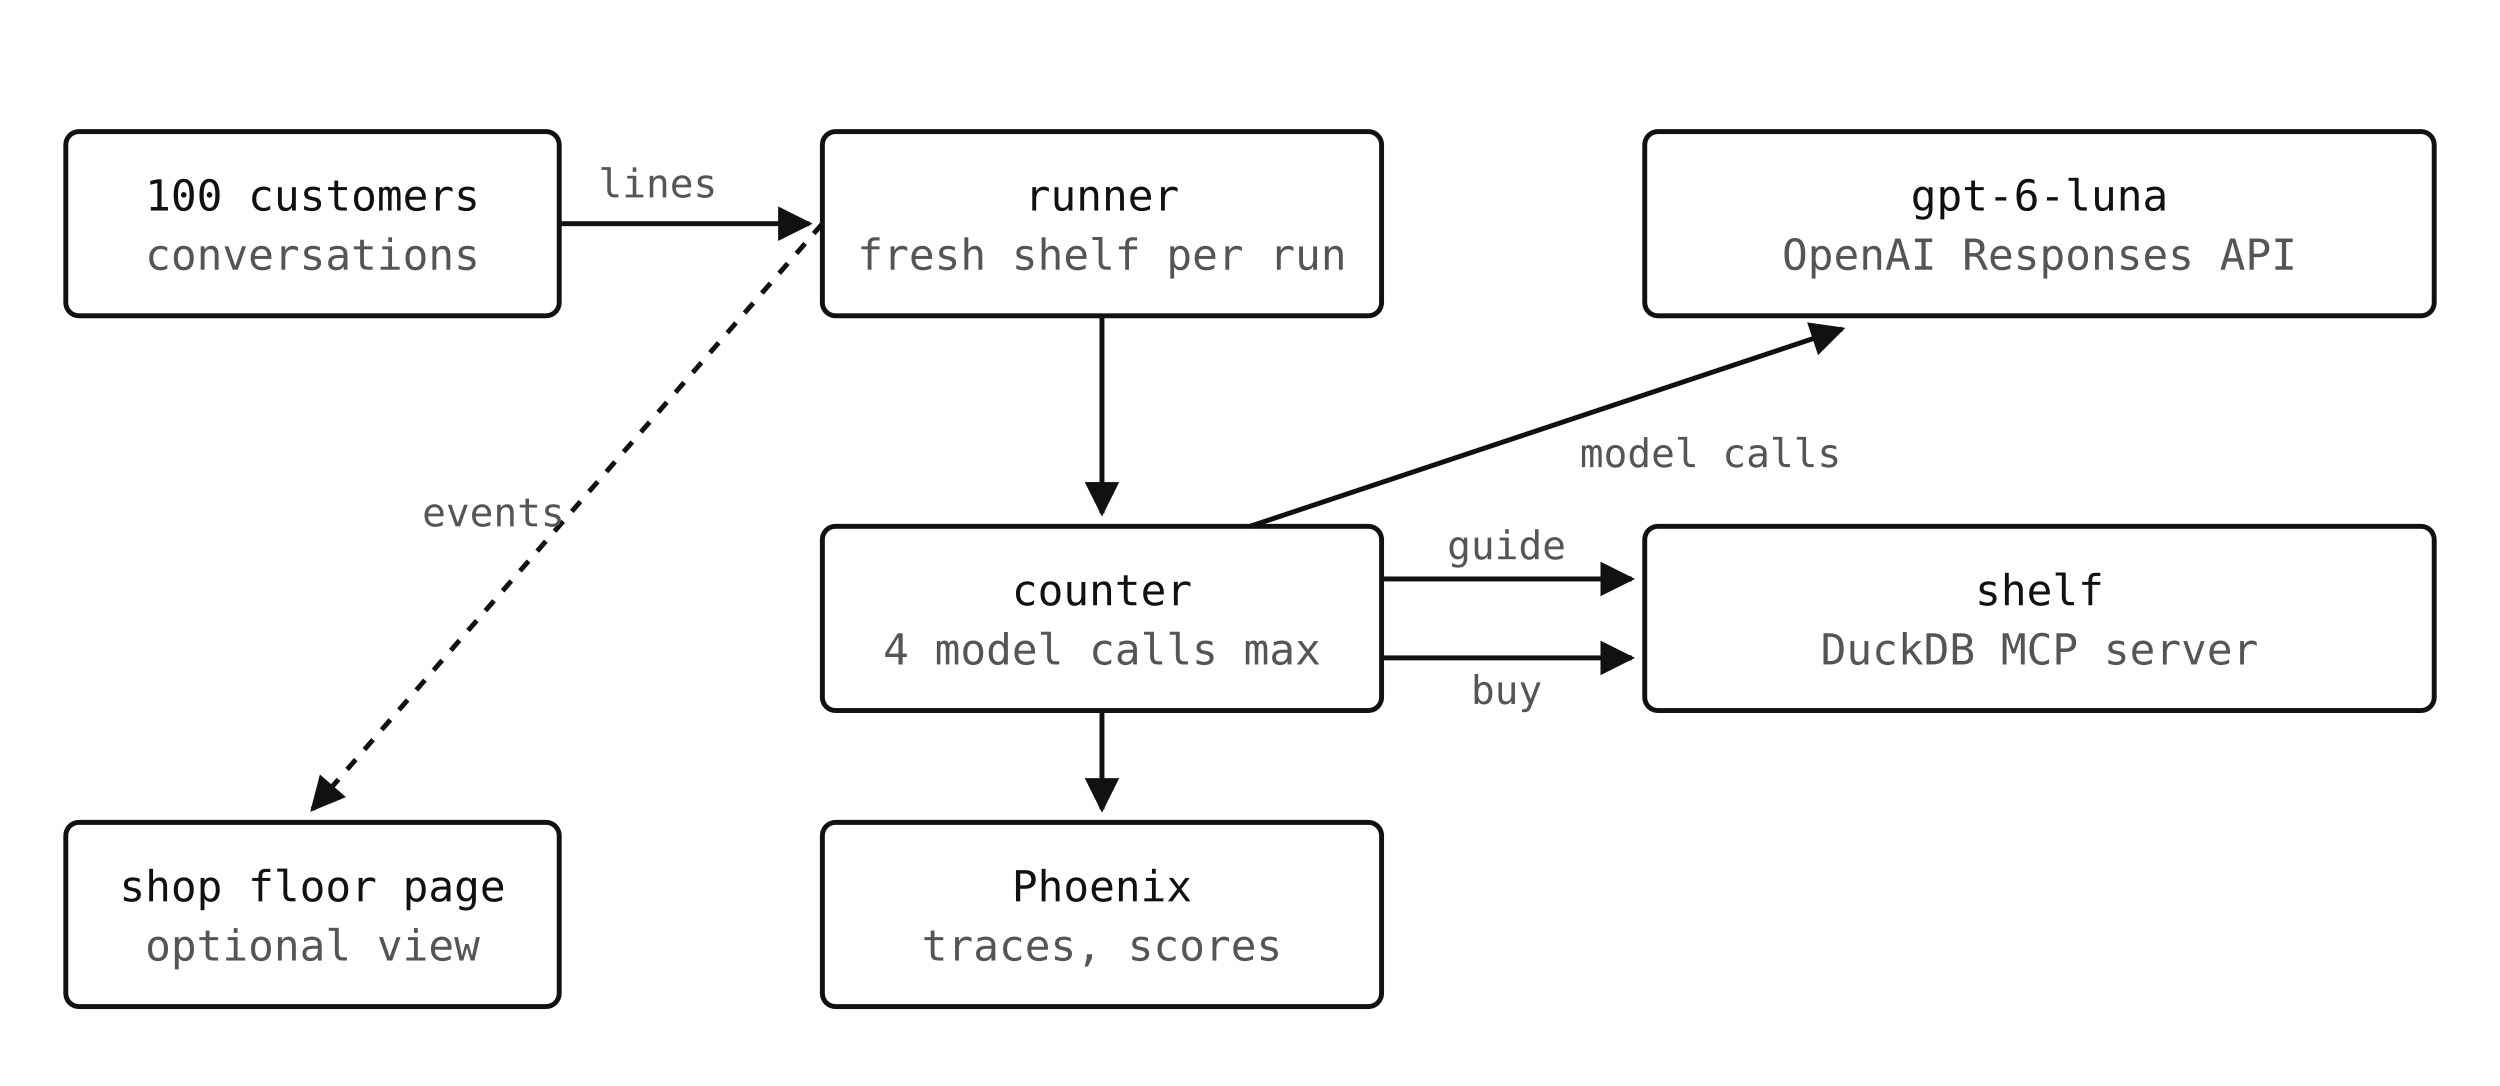
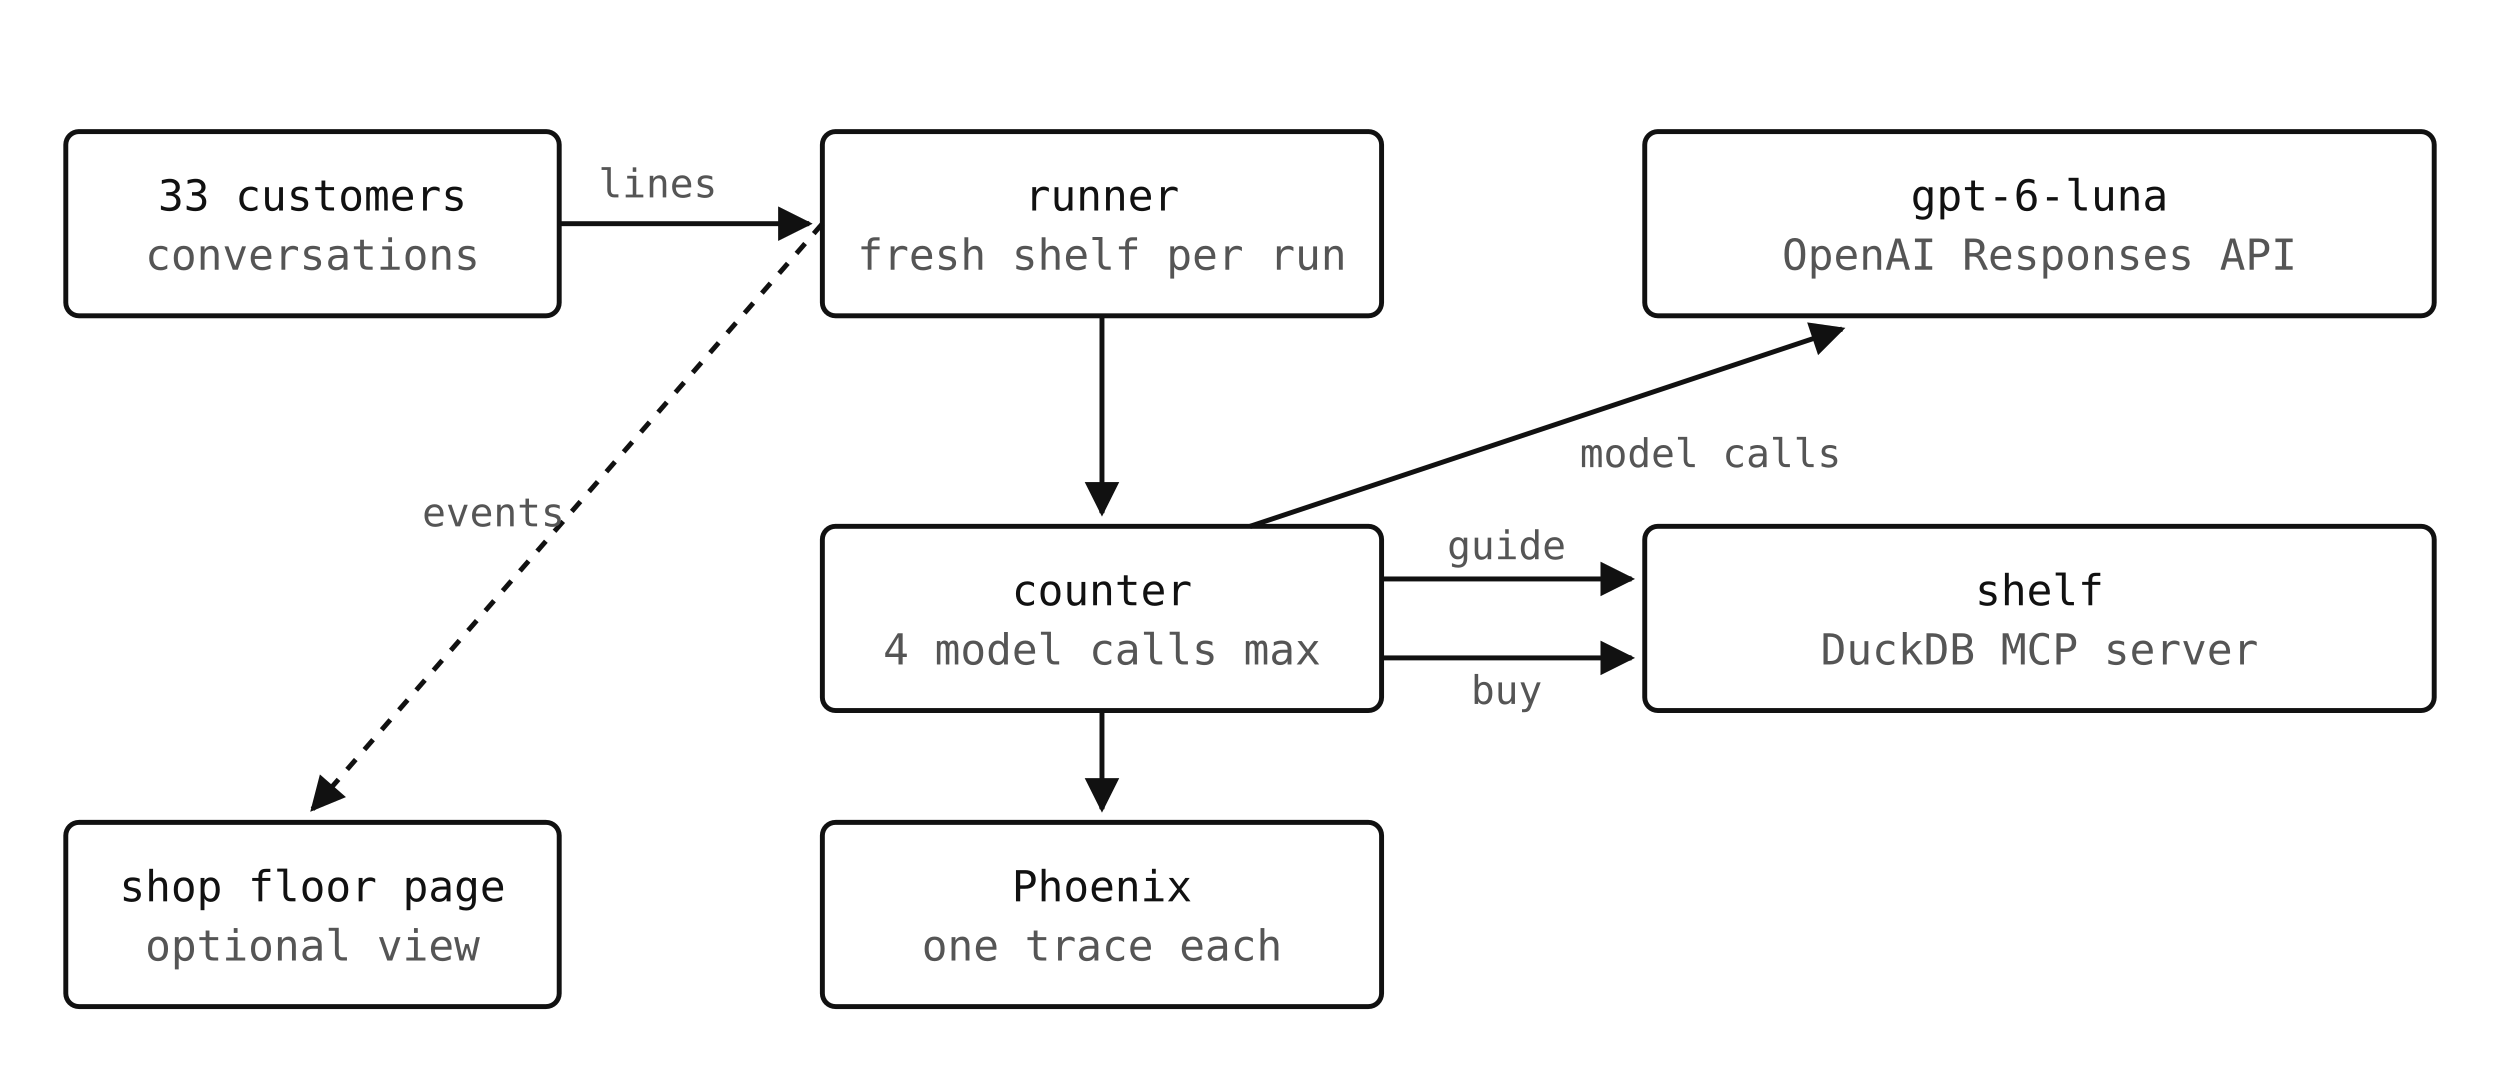
<svg xmlns="http://www.w3.org/2000/svg" viewBox="0 0 760 330" role="img" aria-labelledby="setup-title setup-desc" font-family="ui-monospace, SFMono-Regular, Menlo, monospace" font-size="13" fill="#111">
  <defs>
    <marker id="arrow" viewBox="0 0 10 10" refX="9" refY="5" markerWidth="7" markerHeight="7" orient="auto-start-reverse">
      <path d="M0,0 L10,5 L0,10 z" fill="#111" />
    </marker>
  </defs>
  <g fill="none" stroke="#111" stroke-width="1.5">
    <rect x="20" y="40" width="150" height="56" rx="4" />
    <rect x="250" y="40" width="170" height="56" rx="4" />
    <rect x="500" y="40" width="240" height="56" rx="4" />
    <rect x="250" y="160" width="170" height="56" rx="4" />
    <rect x="500" y="160" width="240" height="56" rx="4" />
    <rect x="20" y="250" width="150" height="56" rx="4" />
    <rect x="250" y="250" width="170" height="56" rx="4" />
  </g>
  <g fill="none" stroke="#111" stroke-width="1.5" marker-end="url(#arrow)">
    <line x1="170" y1="68" x2="246" y2="68" />
    <line x1="335" y1="96" x2="335" y2="156" />
    <line x1="420" y1="176" x2="496" y2="176" />
    <line x1="420" y1="200" x2="496" y2="200" />
    <line x1="380" y1="160" x2="560" y2="100" />
    <line x1="250" y1="68" x2="95" y2="246" stroke-dasharray="4 4" />
    <line x1="335" y1="216" x2="335" y2="246" />
  </g>
  <g text-anchor="middle">
-     <text x="95" y="64">100 customers</text>
+     <text x="95" y="64">33 customers</text>
    <text x="95" y="82" fill="#555">conversations</text>
    <text x="335" y="64">runner</text>
    <text x="335" y="82" fill="#555">fresh shelf per run</text>
    <text x="620" y="64">gpt-6-luna</text>
    <text x="620" y="82" fill="#555">OpenAI Responses API</text>
    <text x="335" y="184">counter</text>
    <text x="335" y="202" fill="#555">4 model calls max</text>
    <text x="620" y="184">shelf</text>
    <text x="620" y="202" fill="#555">DuckDB MCP server</text>
    <text x="95" y="274">shop floor page</text>
    <text x="95" y="292" fill="#555">optional view</text>
    <text x="335" y="274">Phoenix</text>
-     <text x="335" y="292" fill="#555">traces, scores</text>
+     <text x="335" y="292" fill="#555">one trace each</text>
  </g>
  <g fill="#555" font-size="12">
    <text x="458" y="170" text-anchor="middle">guide</text>
    <text x="458" y="214" text-anchor="middle">buy</text>
    <text x="520" y="142" text-anchor="middle">model calls</text>
    <text x="200" y="60" text-anchor="middle">lines</text>
    <text x="150" y="160" text-anchor="middle">events</text>
  </g>
</svg>
